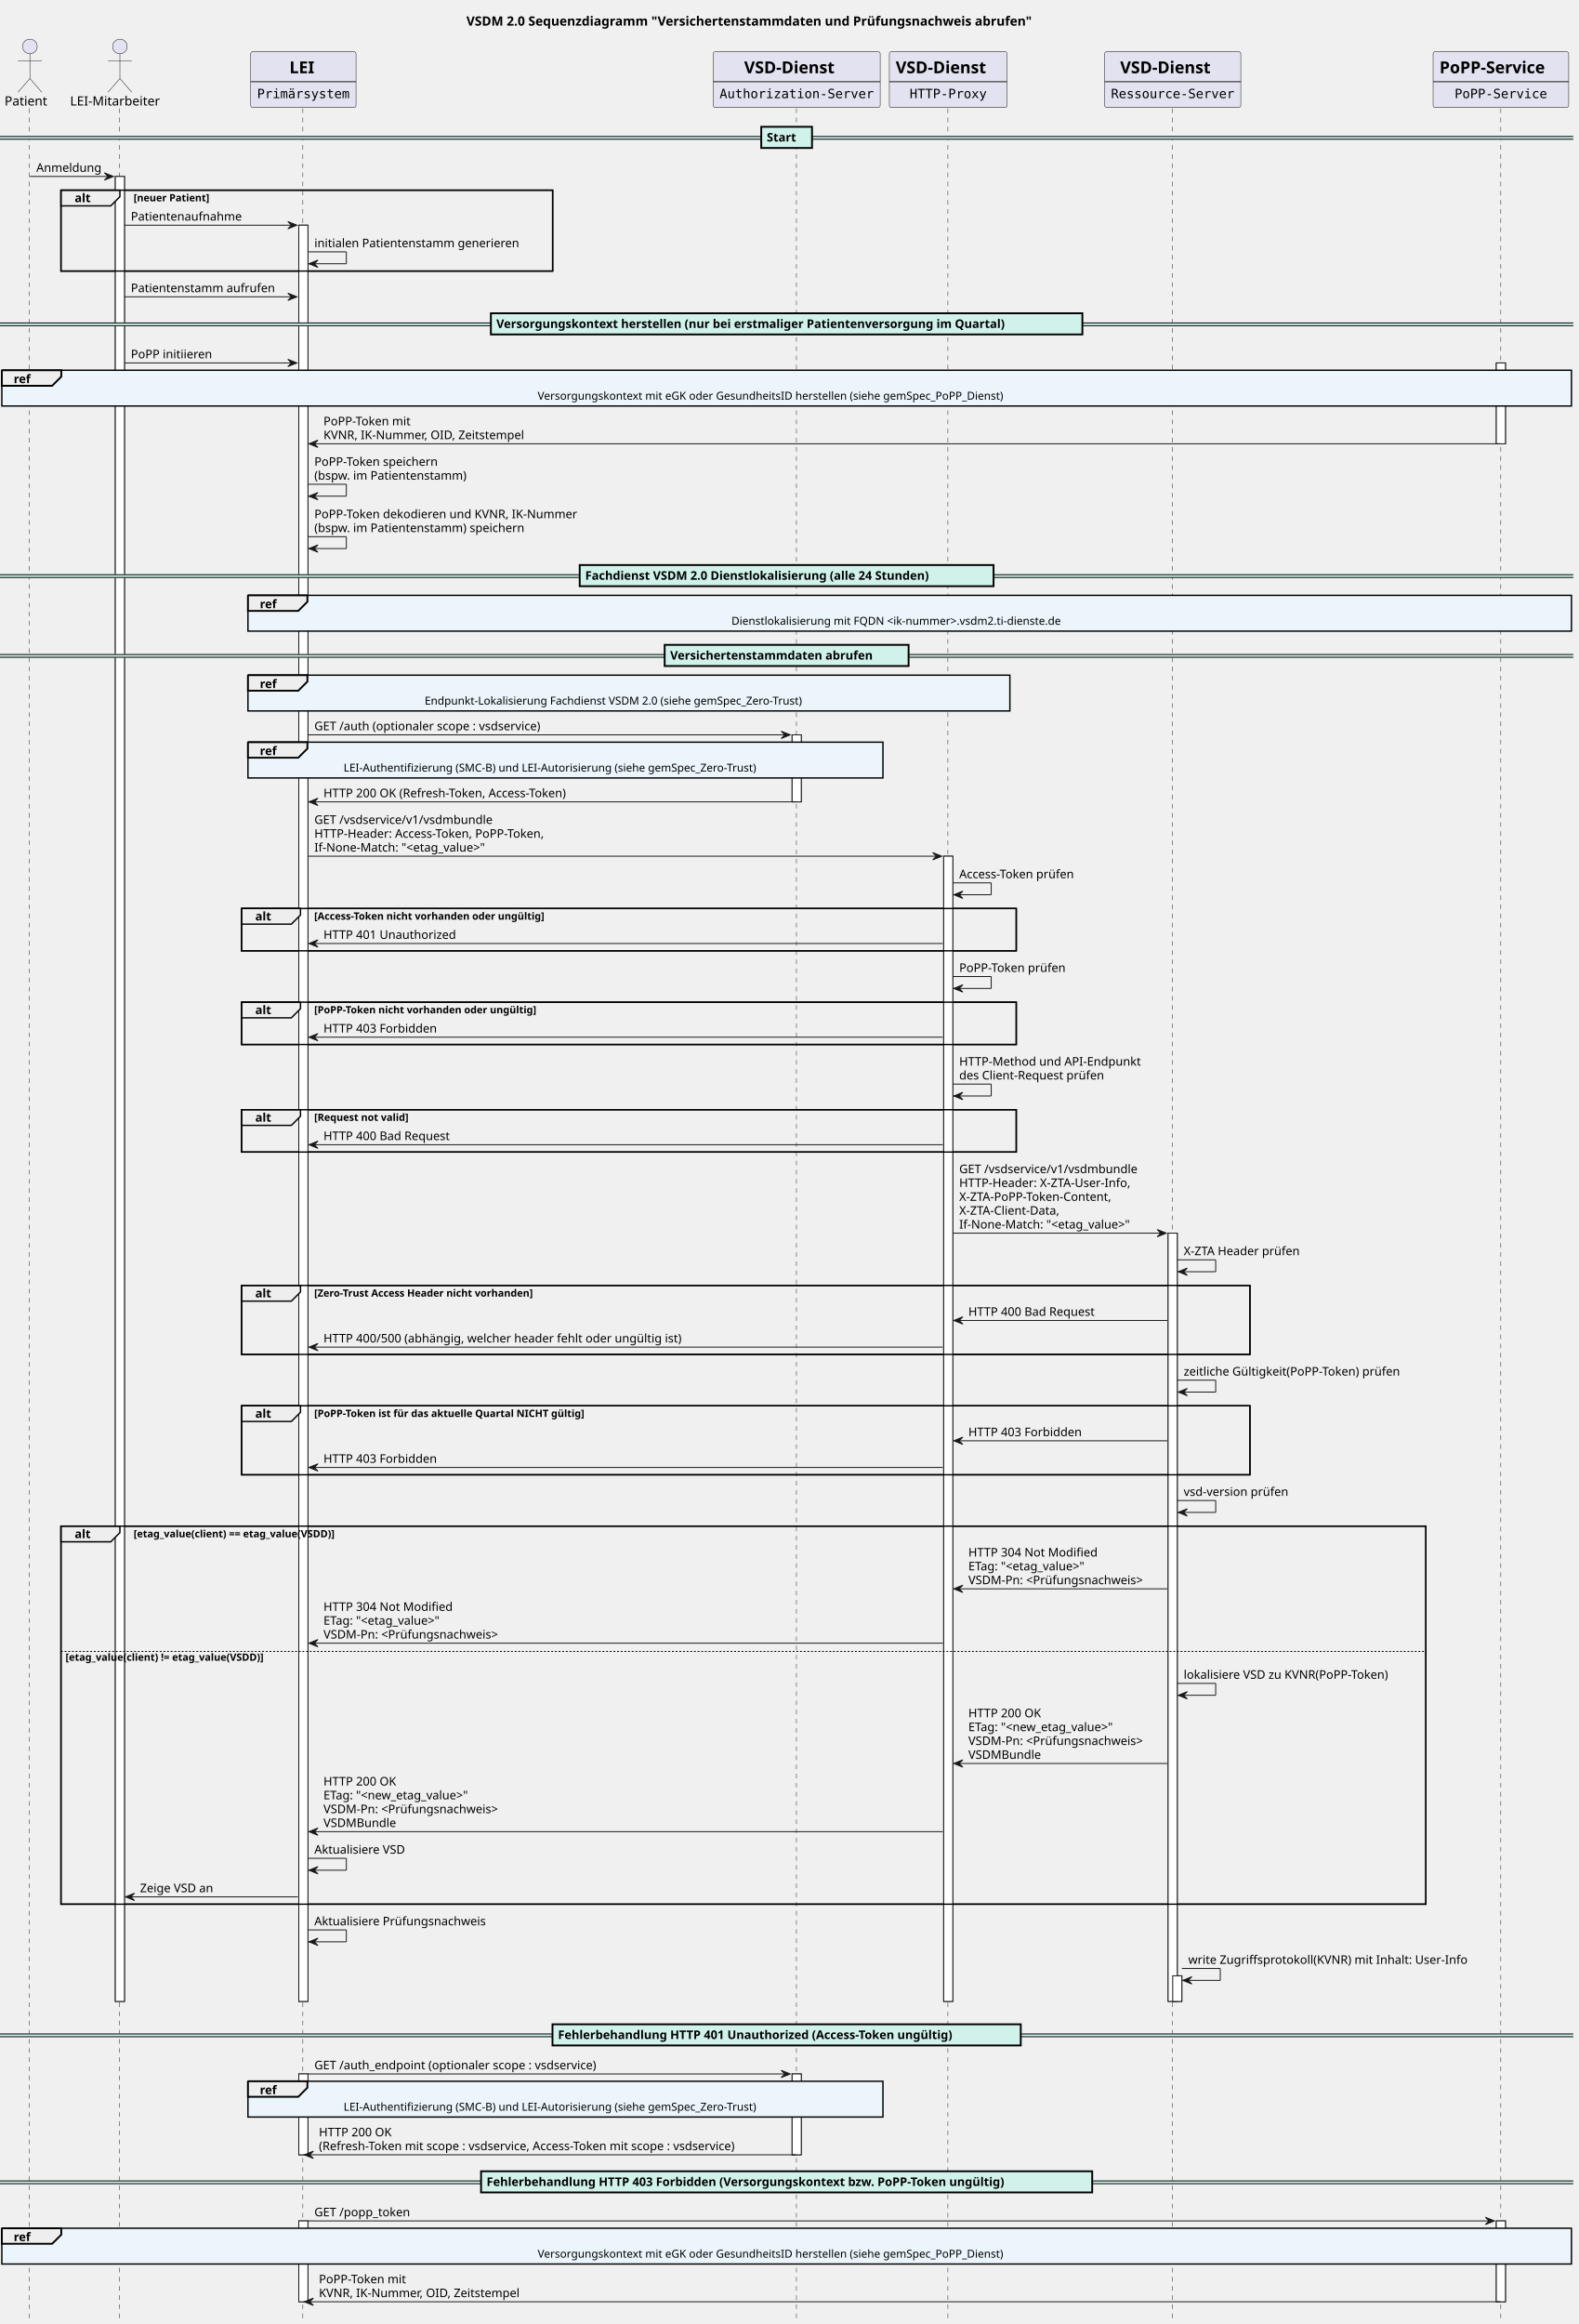
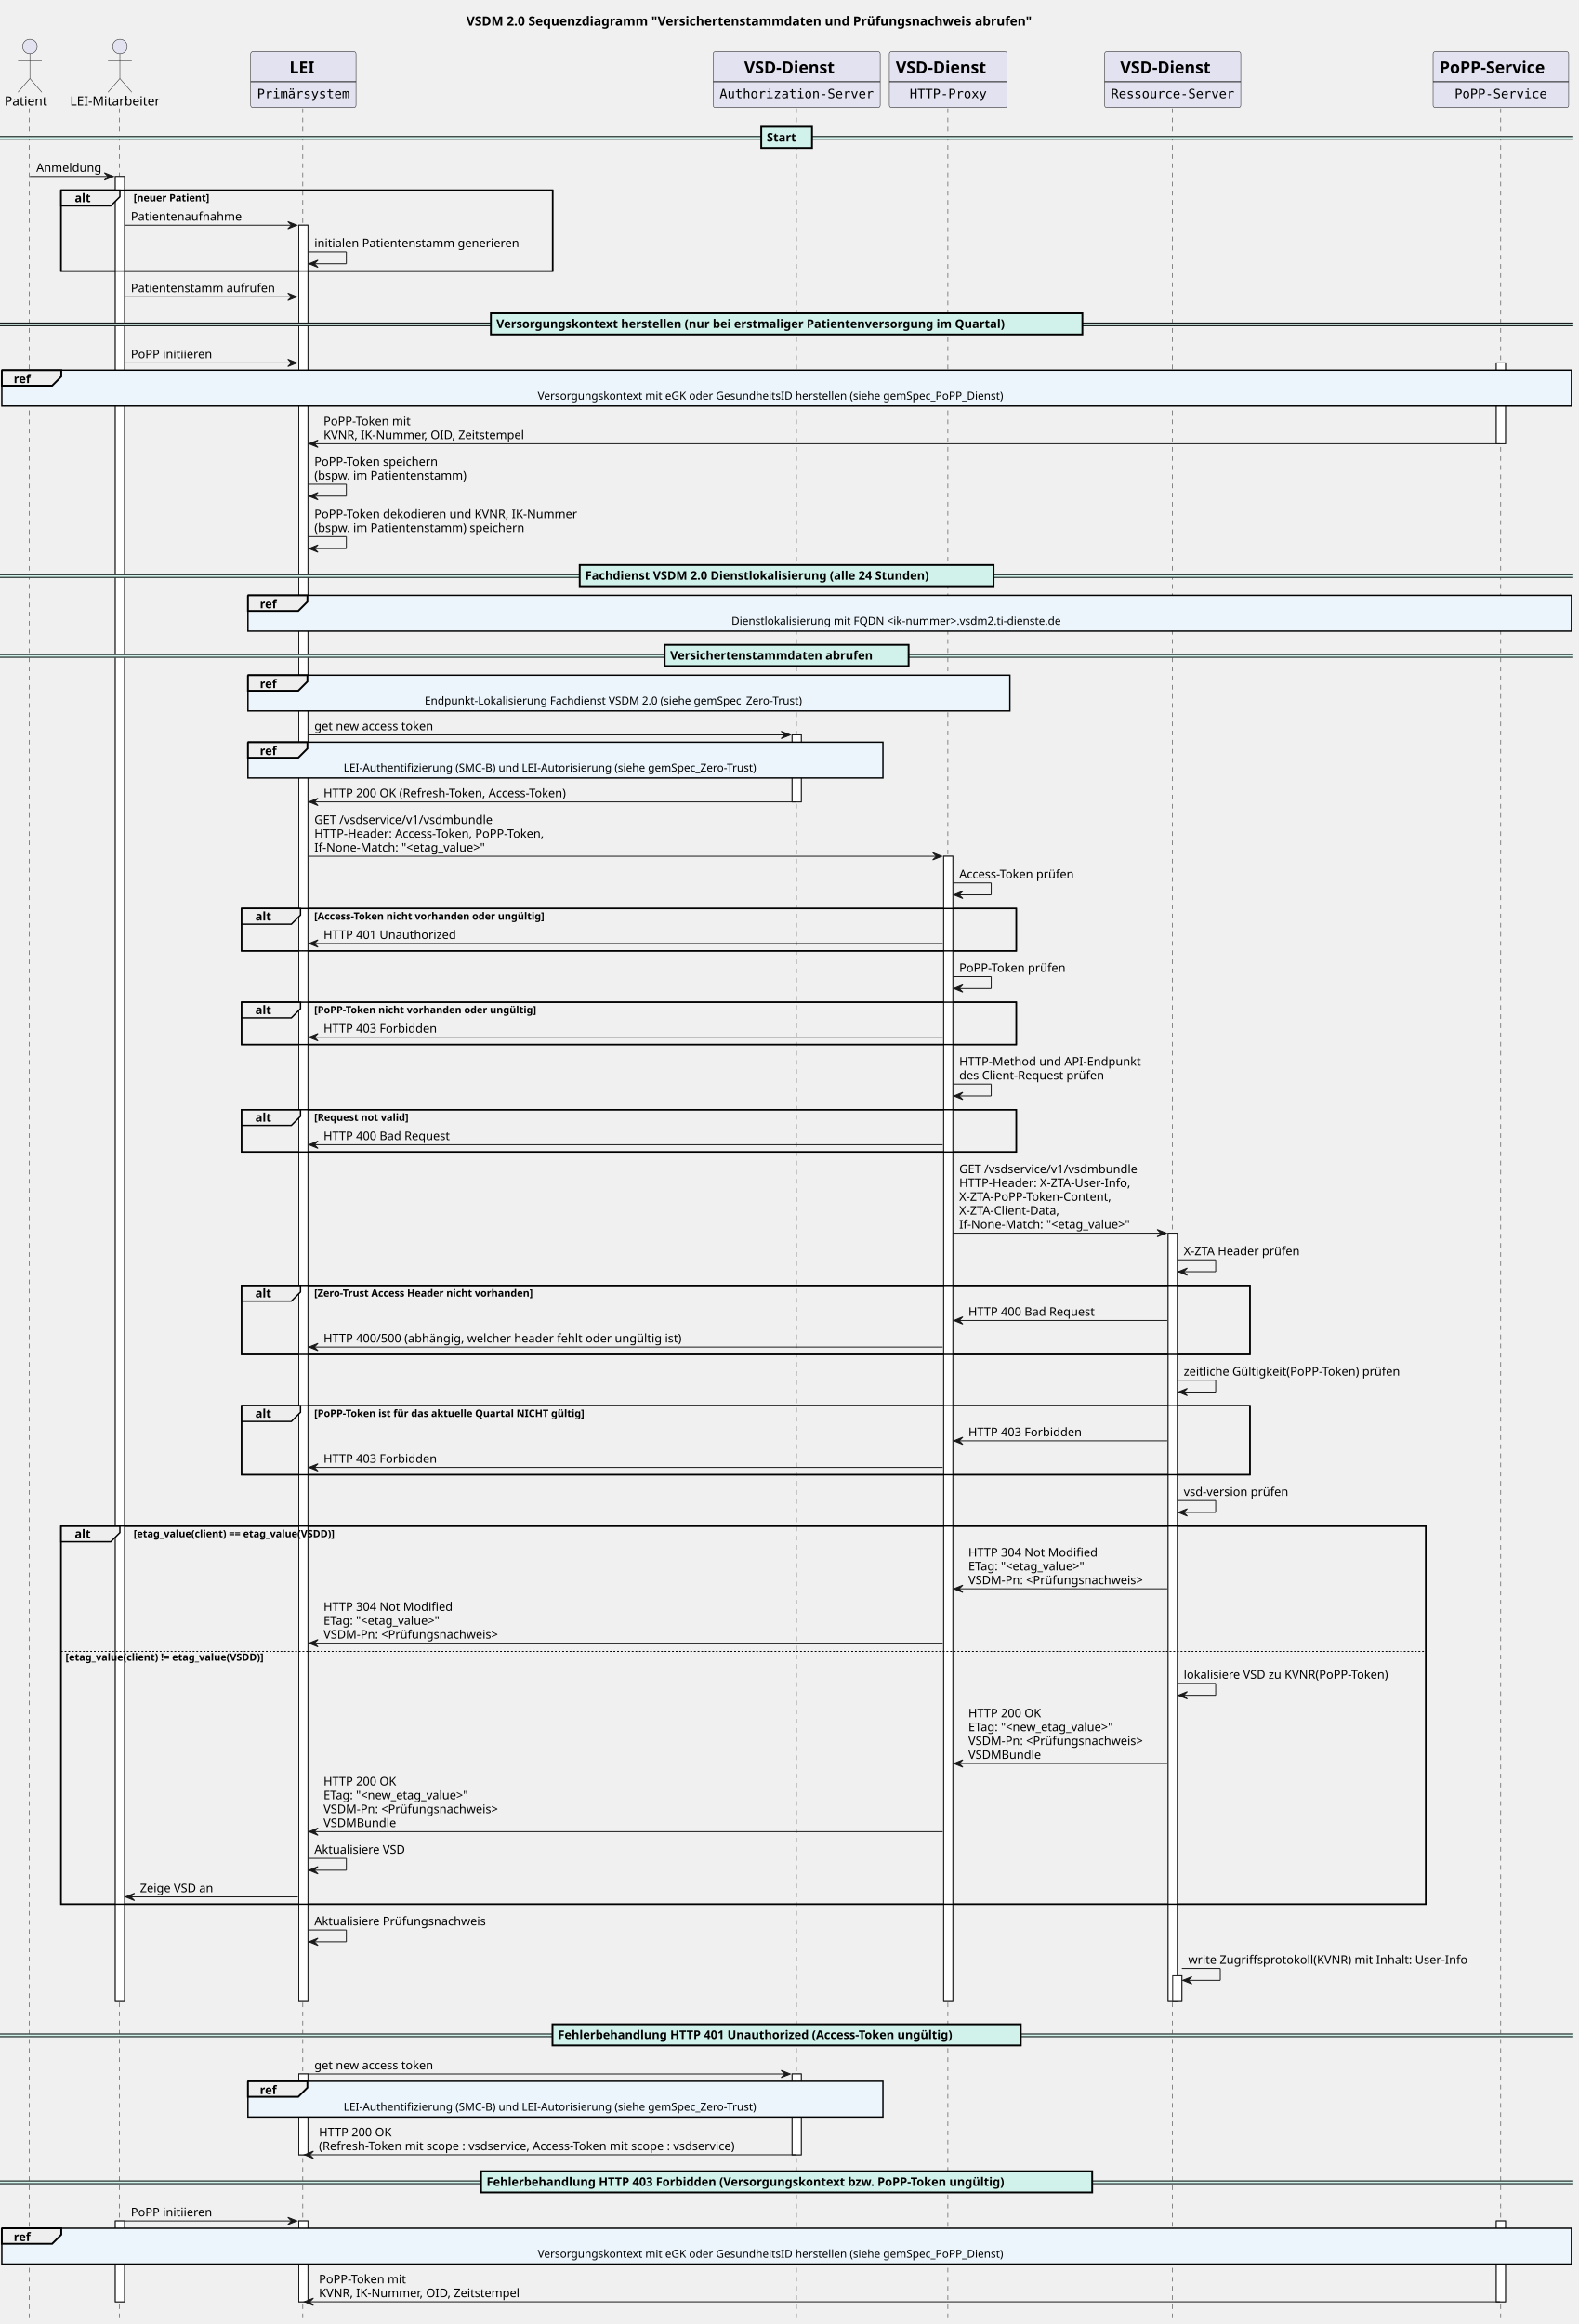
<svg xmlns="http://www.w3.org/2000/svg" contentStyleType="text/css" height="2540px" preserveAspectRatio="none" style="width:1726px;height:2540px;background:#FFFFFF;" version="1.1" viewBox="0 0 1726 2540" width="1726px" zoomAndPan="magnify">
  <defs />
  <g>
    <text fill="#000000" font-family="sans-serif" font-size="14" font-weight="bold" lengthAdjust="spacing" textLength="699.152" x="509.883" y="27.995">VSDM 2.0 Sequenzdiagramm "Versichertenstammdaten und Prüfungsnachweis abrufen"</text>
    <rect fill="#FFFFFF" height="1994.578" style="stroke:#181818;stroke-width:1.0;" width="10" x="126.076" y="192.859" />
+     <rect fill="#FFFFFF" height="88.367" style="stroke:#181818;stroke-width:1.0;" width="10" x="126.076" y="2427.336" />
    <rect fill="#FFFFFF" height="1941.312" style="stroke:#181818;stroke-width:1.0;" width="10" x="326.639" y="246.125" />
    <rect fill="#FFFFFF" height="88.367" style="stroke:#181818;stroke-width:1.0;" width="10" x="326.639" y="2266.703" />
    <rect fill="#FFFFFF" height="88.367" style="stroke:#181818;stroke-width:1.0;" width="10" x="326.639" y="2427.336" />
    <rect fill="#FFFFFF" height="73.234" style="stroke:#181818;stroke-width:1.0;" width="10" x="865.957" y="803.156" />
    <rect fill="#FFFFFF" height="88.367" style="stroke:#181818;stroke-width:1.0;" width="10" x="865.957" y="2266.703" />
    <rect fill="#FFFFFF" height="1251.648" style="stroke:#181818;stroke-width:1.0;" width="10" x="1031.623" y="935.789" />
    <rect fill="#FFFFFF" height="839.656" style="stroke:#181818;stroke-width:1.0;" width="10" x="1277.013" y="1347.781" />
    <rect fill="#FFFFFF" height="28" style="stroke:#181818;stroke-width:1.0;" width="10" x="1282.013" y="2159.438" />
    <rect fill="#FFFFFF" height="88.367" style="stroke:#181818;stroke-width:1.0;" width="10" x="1635.797" y="396.656" />
    <rect fill="#FFFFFF" height="88.367" style="stroke:#181818;stroke-width:1.0;" width="10" x="1635.797" y="2427.336" />
    <rect fill="none" height="88.398" style="stroke:#000000;stroke-width:1.5;" width="537.522" x="66.643" y="207.859" />
    <rect fill="none" height="46.266" style="stroke:#000000;stroke-width:1.5;" width="846.936" x="264.066" y="992.922" />
    <rect fill="none" height="46.266" style="stroke:#000000;stroke-width:1.5;" width="846.936" x="264.066" y="1095.32" />
    <rect fill="none" height="46.266" style="stroke:#000000;stroke-width:1.5;" width="846.936" x="264.066" y="1212.852" />
    <rect fill="none" height="75.398" style="stroke:#000000;stroke-width:1.5;" width="1102.376" x="264.066" y="1404.914" />
    <rect fill="none" height="75.398" style="stroke:#000000;stroke-width:1.5;" width="1102.376" x="264.066" y="1536.445" />
    <rect fill="none" height="413.195" style="stroke:#000000;stroke-width:1.5;" width="1492.136" x="66.643" y="1667.977" />
    <line style="stroke:#181818;stroke-width:0.5;stroke-dasharray:5.0,5.0;" x1="32" x2="32" y1="118.594" y2="2533.703" />
    <line style="stroke:#181818;stroke-width:0.5;stroke-dasharray:5.0,5.0;" x1="130.643" x2="130.643" y1="118.594" y2="2533.703" />
    <line style="stroke:#181818;stroke-width:0.5;stroke-dasharray:5.0,5.0;" x1="331.066" x2="331.066" y1="118.594" y2="2533.703" />
    <line style="stroke:#181818;stroke-width:0.5;stroke-dasharray:5.0,5.0;" x1="870.669" x2="870.669" y1="118.594" y2="2533.703" />
    <line style="stroke:#181818;stroke-width:0.5;stroke-dasharray:5.0,5.0;" x1="1036.244" x2="1036.244" y1="118.594" y2="2533.703" />
    <line style="stroke:#181818;stroke-width:0.5;stroke-dasharray:5.0,5.0;" x1="1281.583" x2="1281.583" y1="118.594" y2="2533.703" />
    <line style="stroke:#181818;stroke-width:0.5;stroke-dasharray:5.0,5.0;" x1="1640.675" x2="1640.675" y1="118.594" y2="2533.703" />
    <text fill="#000000" font-family="sans-serif" font-size="14" lengthAdjust="spacing" textLength="49.376" x="5" y="115.292">Patient</text>
    <ellipse cx="32.688" cy="50.797" fill="#E2E2F0" rx="8" ry="8" style="stroke:#181818;stroke-width:0.5;" />
    <path d="M32.688,58.797 L32.688,85.797 M19.688,66.797 L45.688,66.797 M32.688,85.797 L19.688,100.797 M32.688,85.797 L45.688,100.797 " fill="none" style="stroke:#181818;stroke-width:0.5;" />
    <text fill="#000000" font-family="sans-serif" font-size="14" lengthAdjust="spacing" textLength="102.867" x="76.643" y="115.292">LEI-Mitarbeiter</text>
    <ellipse cx="131.076" cy="50.797" fill="#E2E2F0" rx="8" ry="8" style="stroke:#181818;stroke-width:0.5;" />
    <path d="M131.076,58.797 L131.076,85.797 M118.076,66.797 L144.076,66.797 M131.076,85.797 L118.076,100.797 M131.076,85.797 L144.076,100.797 " fill="none" style="stroke:#181818;stroke-width:0.5;" />
    <rect fill="#E2E2F0" height="61.25" rx="2.5" ry="2.5" style="stroke:#181818;stroke-width:0.5;" width="115.144" x="274.066" y="56.344" />
    <text fill="#000000" font-family="sans-serif" font-size="18" font-weight="bold" lengthAdjust="spacing" textLength="30.463" x="316.407" y="80.052">LEI</text>
    <line style="stroke:#181818;stroke-width:1.0;" x1="274.066" x2="389.211" y1="89.297" y2="89.297" />
    <text fill="#000000" font-family="monospace" font-size="14" lengthAdjust="spacing" textLength="101.144" x="281.066" y="107.292">Primärsystem</text>
    <rect fill="#E2E2F0" height="61.25" rx="2.5" ry="2.5" style="stroke:#181818;stroke-width:0.5;" width="182.574" x="779.669" y="56.344" />
    <text fill="#000000" font-family="sans-serif" font-size="18" font-weight="bold" lengthAdjust="spacing" textLength="114.759" x="813.577" y="80.052">VSD-Dienst</text>
    <line style="stroke:#181818;stroke-width:1.0;" x1="779.669" x2="962.244" y1="89.297" y2="89.297" />
    <text fill="#000000" font-family="monospace" font-size="14" lengthAdjust="spacing" textLength="168.574" x="786.669" y="107.292">Authorization-Server</text>
    <rect fill="#E2E2F0" height="61.25" rx="2.5" ry="2.5" style="stroke:#181818;stroke-width:0.5;" width="128.759" x="972.244" y="56.344" />
    <text fill="#000000" font-family="sans-serif" font-size="18" font-weight="bold" lengthAdjust="spacing" textLength="114.759" x="979.244" y="80.052">VSD-Dienst</text>
    <line style="stroke:#181818;stroke-width:1.0;" x1="972.244" x2="1101.002" y1="89.297" y2="89.297" />
    <text fill="#000000" font-family="monospace" font-size="14" lengthAdjust="spacing" textLength="84.287" x="994.48" y="107.292">HTTP-Proxy</text>
    <rect fill="#E2E2F0" height="61.25" rx="2.5" ry="2.5" style="stroke:#181818;stroke-width:0.5;" width="148.859" x="1207.583" y="56.344" />
    <text fill="#000000" font-family="sans-serif" font-size="18" font-weight="bold" lengthAdjust="spacing" textLength="114.759" x="1224.633" y="80.052">VSD-Dienst</text>
    <line style="stroke:#181818;stroke-width:1.0;" x1="1207.583" x2="1356.442" y1="89.297" y2="89.297" />
    <text fill="#000000" font-family="monospace" font-size="14" lengthAdjust="spacing" textLength="134.859" x="1214.583" y="107.292">Ressource-Server</text>
    <rect fill="#E2E2F0" height="61.25" rx="2.5" ry="2.5" style="stroke:#181818;stroke-width:0.5;" width="148.244" x="1566.675" y="56.344" />
    <text fill="#000000" font-family="sans-serif" font-size="18" font-weight="bold" lengthAdjust="spacing" textLength="134.244" x="1573.675" y="80.052">PoPP-Service</text>
    <line style="stroke:#181818;stroke-width:1.0;" x1="1566.675" x2="1714.919" y1="89.297" y2="89.297" />
    <text fill="#000000" font-family="monospace" font-size="14" lengthAdjust="spacing" textLength="101.144" x="1590.225" y="107.292">PoPP-Service</text>
    <rect fill="#FFFFFF" height="1994.578" style="stroke:#181818;stroke-width:1.0;" width="10" x="126.076" y="192.859" />
+     <rect fill="#FFFFFF" height="88.367" style="stroke:#181818;stroke-width:1.0;" width="10" x="126.076" y="2427.336" />
    <rect fill="#FFFFFF" height="1941.312" style="stroke:#181818;stroke-width:1.0;" width="10" x="326.639" y="246.125" />
    <rect fill="#FFFFFF" height="88.367" style="stroke:#181818;stroke-width:1.0;" width="10" x="326.639" y="2266.703" />
    <rect fill="#FFFFFF" height="88.367" style="stroke:#181818;stroke-width:1.0;" width="10" x="326.639" y="2427.336" />
    <rect fill="#FFFFFF" height="73.234" style="stroke:#181818;stroke-width:1.0;" width="10" x="865.957" y="803.156" />
    <rect fill="#FFFFFF" height="88.367" style="stroke:#181818;stroke-width:1.0;" width="10" x="865.957" y="2266.703" />
    <rect fill="#FFFFFF" height="1251.648" style="stroke:#181818;stroke-width:1.0;" width="10" x="1031.623" y="935.789" />
    <rect fill="#FFFFFF" height="839.656" style="stroke:#181818;stroke-width:1.0;" width="10" x="1277.013" y="1347.781" />
    <rect fill="#FFFFFF" height="28" style="stroke:#181818;stroke-width:1.0;" width="10" x="1282.013" y="2159.438" />
    <rect fill="#FFFFFF" height="88.367" style="stroke:#181818;stroke-width:1.0;" width="10" x="1635.797" y="396.656" />
    <rect fill="#FFFFFF" height="88.367" style="stroke:#181818;stroke-width:1.0;" width="10" x="1635.797" y="2427.336" />
    <rect fill="#D1F2EB" height="3" style="stroke:#D1F2EB;stroke-width:1.0;" width="1719.919" x="0" y="149.16" />
    <line style="stroke:#000000;stroke-width:1.0;" x1="0" x2="1719.919" y1="149.16" y2="149.16" />
    <line style="stroke:#000000;stroke-width:1.0;" x1="0" x2="1719.919" y1="152.16" y2="152.16" />
    <rect fill="#D1F2EB" height="23.133" style="stroke:#000000;stroke-width:2.0;" width="55.501" x="832.209" y="138.594" />
    <text fill="#000000" font-family="sans-serif" font-size="13" font-weight="bold" lengthAdjust="spacing" textLength="36.975" x="838.209" y="154.661">Start</text>
    <polygon fill="#181818" points="114.076,188.859,124.076,192.859,114.076,196.859,118.076,192.859" style="stroke:#181818;stroke-width:1.0;" />
    <line style="stroke:#181818;stroke-width:1.0;" x1="32.688" x2="120.076" y1="192.859" y2="192.859" />
    <text fill="#000000" font-family="sans-serif" font-size="13" lengthAdjust="spacing" textLength="74.388" x="39.688" y="187.793">Anmeldung</text>
    <path d="M66.643,207.859 L131.085,207.859 L131.085,214.992 L121.085,224.992 L66.643,224.992 L66.643,207.859 " fill="#EEEEEE" style="stroke:#000000;stroke-width:1.5;" />
    <rect fill="none" height="88.398" style="stroke:#000000;stroke-width:1.5;" width="537.522" x="66.643" y="207.859" />
    <text fill="#000000" font-family="sans-serif" font-size="13" font-weight="bold" lengthAdjust="spacing" textLength="19.443" x="81.643" y="220.926">alt</text>
    <text fill="#000000" font-family="sans-serif" font-size="11" font-weight="bold" lengthAdjust="spacing" textLength="94.956" x="146.085" y="220.07">[neuer Patient]</text>
    <polygon fill="#181818" points="314.639,242.125,324.639,246.125,314.639,250.125,318.639,246.125" style="stroke:#181818;stroke-width:1.0;" />
    <line style="stroke:#181818;stroke-width:1.0;" x1="136.076" x2="320.639" y1="246.125" y2="246.125" />
    <text fill="#000000" font-family="sans-serif" font-size="13" lengthAdjust="spacing" textLength="127.975" x="143.076" y="241.059">Patientenaufnahme</text>
    <line style="stroke:#181818;stroke-width:1.0;" x1="336.639" x2="378.639" y1="275.258" y2="275.258" />
    <line style="stroke:#181818;stroke-width:1.0;" x1="378.639" x2="378.639" y1="275.258" y2="288.258" />
    <line style="stroke:#181818;stroke-width:1.0;" x1="337.639" x2="378.639" y1="288.258" y2="288.258" />
    <polygon fill="#181818" points="347.639,284.258,337.639,288.258,347.639,292.258,343.639,288.258" style="stroke:#181818;stroke-width:1.0;" />
    <text fill="#000000" font-family="sans-serif" font-size="13" lengthAdjust="spacing" textLength="238.526" x="343.639" y="270.192">initialen Patientenstamm generieren</text>
    <polygon fill="#181818" points="314.639,320.391,324.639,324.391,314.639,328.391,318.639,324.391" style="stroke:#181818;stroke-width:1.0;" />
    <line style="stroke:#181818;stroke-width:1.0;" x1="136.076" x2="320.639" y1="324.391" y2="324.391" />
    <text fill="#000000" font-family="sans-serif" font-size="13" lengthAdjust="spacing" textLength="166.562" x="143.076" y="319.325">Patientenstamm aufrufen</text>
    <rect fill="#D1F2EB" height="3" style="stroke:#D1F2EB;stroke-width:1.0;" width="1719.919" x="0" y="352.957" />
    <line style="stroke:#000000;stroke-width:1.0;" x1="0" x2="1719.919" y1="352.957" y2="352.957" />
    <line style="stroke:#000000;stroke-width:1.0;" x1="0" x2="1719.919" y1="355.957" y2="355.957" />
    <rect fill="#D1F2EB" height="23.133" style="stroke:#000000;stroke-width:2.0;" width="646.626" x="536.646" y="342.391" />
    <text fill="#000000" font-family="sans-serif" font-size="13" font-weight="bold" lengthAdjust="spacing" textLength="628.101" x="542.646" y="358.457">Versorgungskontext herstellen (nur bei erstmaliger Patientenversorgung im Quartal)</text>
    <polygon fill="#181818" points="314.639,392.656,324.639,396.656,314.639,400.656,318.639,396.656" style="stroke:#181818;stroke-width:1.0;" />
    <line style="stroke:#181818;stroke-width:1.0;" x1="136.076" x2="320.639" y1="396.656" y2="396.656" />
    <text fill="#000000" font-family="sans-serif" font-size="13" lengthAdjust="spacing" textLength="92.968" x="143.076" y="391.59">PoPP initiieren</text>
    <rect fill="#EBF5FB" height="39.102" style="stroke:#000000;stroke-width:1.5;" width="1715.919" x="2" y="404.656" />
    <path d="M2,404.656 L67,404.656 L67,411.656 L57,421.656 L2,421.656 L2,404.656 " fill="#EEEEEE" style="stroke:#000000;stroke-width:2.0;" />
    <text fill="#000000" font-family="sans-serif" font-size="13" font-weight="bold" lengthAdjust="spacing" textLength="20.884" x="15" y="418.723">ref</text>
    <text fill="#000000" font-family="sans-serif" font-size="12" lengthAdjust="spacing" textLength="544.33" x="587.794" y="436.795">Versorgungskontext mit eGK oder GesundheitsID herstellen (siehe gemSpec_PoPP_Dienst)</text>
    <polygon fill="#181818" points="347.639,481.023,337.639,485.023,347.639,489.023,343.639,485.023" style="stroke:#181818;stroke-width:1.0;" />
    <line style="stroke:#181818;stroke-width:1.0;" x1="341.639" x2="1639.797" y1="485.023" y2="485.023" />
    <text fill="#000000" font-family="sans-serif" font-size="13" lengthAdjust="spacing" textLength="101.328" x="353.639" y="464.825">PoPP-Token mit</text>
    <text fill="#000000" font-family="sans-serif" font-size="13" lengthAdjust="spacing" textLength="236.736" x="353.639" y="479.957">KVNR, IK-Nummer, OID, Zeitstempel</text>
    <line style="stroke:#181818;stroke-width:1.0;" x1="336.639" x2="378.639" y1="529.289" y2="529.289" />
    <line style="stroke:#181818;stroke-width:1.0;" x1="378.639" x2="378.639" y1="529.289" y2="542.289" />
    <line style="stroke:#181818;stroke-width:1.0;" x1="337.639" x2="378.639" y1="542.289" y2="542.289" />
    <polygon fill="#181818" points="347.639,538.289,337.639,542.289,347.639,546.289,343.639,542.289" style="stroke:#181818;stroke-width:1.0;" />
    <text fill="#000000" font-family="sans-serif" font-size="13" lengthAdjust="spacing" textLength="143.559" x="343.639" y="509.09">PoPP-Token speichern</text>
    <text fill="#000000" font-family="sans-serif" font-size="13" lengthAdjust="spacing" textLength="179.975" x="343.639" y="524.223">(bspw. im Patientenstamm)</text>
    <line style="stroke:#181818;stroke-width:1.0;" x1="336.639" x2="378.639" y1="586.555" y2="586.555" />
    <line style="stroke:#181818;stroke-width:1.0;" x1="378.639" x2="378.639" y1="586.555" y2="599.555" />
    <line style="stroke:#181818;stroke-width:1.0;" x1="337.639" x2="378.639" y1="599.555" y2="599.555" />
    <polygon fill="#181818" points="347.639,595.555,337.639,599.555,347.639,603.555,343.639,599.555" style="stroke:#181818;stroke-width:1.0;" />
    <text fill="#000000" font-family="sans-serif" font-size="13" lengthAdjust="spacing" textLength="304.25" x="343.639" y="566.356">PoPP-Token dekodieren und KVNR, IK-Nummer</text>
    <text fill="#000000" font-family="sans-serif" font-size="13" lengthAdjust="spacing" textLength="247.711" x="343.639" y="581.489">(bspw. im Patientenstamm) speichern</text>
    <rect fill="#D1F2EB" height="3" style="stroke:#D1F2EB;stroke-width:1.0;" width="1719.919" x="0" y="628.121" />
    <line style="stroke:#000000;stroke-width:1.0;" x1="0" x2="1719.919" y1="628.121" y2="628.121" />
    <line style="stroke:#000000;stroke-width:1.0;" x1="0" x2="1719.919" y1="631.121" y2="631.121" />
    <rect fill="#D1F2EB" height="23.133" style="stroke:#000000;stroke-width:2.0;" width="452.426" x="633.746" y="617.555" />
    <text fill="#000000" font-family="sans-serif" font-size="13" font-weight="bold" lengthAdjust="spacing" textLength="433.9" x="639.746" y="633.622">Fachdienst VSDM 2.0 Dienstlokalisierung (alle 24 Stunden)</text>
    <rect fill="#EBF5FB" height="39.102" style="stroke:#000000;stroke-width:1.5;" width="1446.852" x="271.066" y="650.688" />
    <path d="M271.066,650.688 L336.066,650.688 L336.066,657.688 L326.066,667.688 L271.066,667.688 L271.066,650.688 " fill="#EEEEEE" style="stroke:#000000;stroke-width:2.0;" />
    <text fill="#000000" font-family="sans-serif" font-size="13" font-weight="bold" lengthAdjust="spacing" textLength="20.884" x="284.066" y="664.754">ref</text>
    <text fill="#000000" font-family="sans-serif" font-size="12" lengthAdjust="spacing" textLength="389.648" x="799.668" y="682.826">Dienstlokalisierung mit FQDN &lt;ik-nummer&gt;.vsdm2.ti-dienste.de</text>
    <rect fill="#D1F2EB" height="3" style="stroke:#D1F2EB;stroke-width:1.0;" width="1719.919" x="0" y="715.356" />
    <line style="stroke:#000000;stroke-width:1.0;" x1="0" x2="1719.919" y1="715.356" y2="715.356" />
    <line style="stroke:#000000;stroke-width:1.0;" x1="0" x2="1719.919" y1="718.356" y2="718.356" />
    <rect fill="#D1F2EB" height="23.133" style="stroke:#000000;stroke-width:2.0;" width="266.662" x="726.628" y="704.789" />
    <text fill="#000000" font-family="sans-serif" font-size="13" font-weight="bold" lengthAdjust="spacing" textLength="248.136" x="732.628" y="720.856">Versichertenstammdaten abrufen</text>
    <rect fill="#EBF5FB" height="39.102" style="stroke:#000000;stroke-width:1.5;" width="832.936" x="271.066" y="737.922" />
    <path d="M271.066,737.922 L336.066,737.922 L336.066,744.922 L326.066,754.922 L271.066,754.922 L271.066,737.922 " fill="#EEEEEE" style="stroke:#000000;stroke-width:2.0;" />
    <text fill="#000000" font-family="sans-serif" font-size="13" font-weight="bold" lengthAdjust="spacing" textLength="20.884" x="284.066" y="751.989">ref</text>
    <text fill="#000000" font-family="sans-serif" font-size="12" lengthAdjust="spacing" textLength="446.537" x="464.266" y="770.061">Endpunkt-Lokalisierung Fachdienst VSDM 2.0 (siehe gemSpec_Zero-Trust)</text>
    <polygon fill="#181818" points="853.957,799.156,863.957,803.156,853.957,807.156,857.957,803.156" style="stroke:#181818;stroke-width:1.0;" />
    <line style="stroke:#181818;stroke-width:1.0;" x1="336.639" x2="859.957" y1="803.156" y2="803.156" />
-     <text fill="#000000" font-family="sans-serif" font-size="13" lengthAdjust="spacing" textLength="268.772" x="343.639" y="798.09">GET /auth (optionaler scope : vsdservice)</text>
+     <text fill="#000000" font-family="sans-serif" font-size="13" lengthAdjust="spacing" textLength="141.235" x="343.639" y="798.09">get new access token</text>
    <rect fill="#EBF5FB" height="39.102" style="stroke:#000000;stroke-width:1.5;" width="694.177" x="271.066" y="811.156" />
    <path d="M271.066,811.156 L336.066,811.156 L336.066,818.156 L326.066,828.156 L271.066,828.156 L271.066,811.156 " fill="#EEEEEE" style="stroke:#000000;stroke-width:2.0;" />
    <text fill="#000000" font-family="sans-serif" font-size="13" font-weight="bold" lengthAdjust="spacing" textLength="20.884" x="284.066" y="825.223">ref</text>
    <text fill="#000000" font-family="sans-serif" font-size="12" lengthAdjust="spacing" textLength="485.057" x="375.627" y="843.295">LEI-Authentifizierung (SMC-B) und LEI-Autorisierung (siehe gemSpec_Zero-Trust)</text>
    <polygon fill="#181818" points="347.639,872.391,337.639,876.391,347.639,880.391,343.639,876.391" style="stroke:#181818;stroke-width:1.0;" />
    <line style="stroke:#181818;stroke-width:1.0;" x1="341.639" x2="869.957" y1="876.391" y2="876.391" />
    <text fill="#000000" font-family="sans-serif" font-size="13" lengthAdjust="spacing" textLength="291.269" x="353.639" y="871.325">HTTP 200 OK (Refresh-Token, Access-Token)</text>
    <polygon fill="#181818" points="1019.623,931.789,1029.623,935.789,1019.623,939.789,1023.623,935.789" style="stroke:#181818;stroke-width:1.0;" />
    <line style="stroke:#181818;stroke-width:1.0;" x1="336.639" x2="1025.623" y1="935.789" y2="935.789" />
    <text fill="#000000" font-family="sans-serif" font-size="13" lengthAdjust="spacing" textLength="208.724" x="343.639" y="900.457">GET /vsdservice/v1/vsdmbundle</text>
    <text fill="#000000" font-family="sans-serif" font-size="13" lengthAdjust="spacing" textLength="271.337" x="343.639" y="915.59">HTTP-Header: Access-Token, PoPP-Token,</text>
    <text fill="#000000" font-family="sans-serif" font-size="13" lengthAdjust="spacing" textLength="204.953" x="343.639" y="930.723">If-None-Match: "&lt;etag_value&gt;"</text>
    <line style="stroke:#181818;stroke-width:1.0;" x1="1041.623" x2="1083.623" y1="964.922" y2="964.922" />
    <line style="stroke:#181818;stroke-width:1.0;" x1="1083.623" x2="1083.623" y1="964.922" y2="977.922" />
    <line style="stroke:#181818;stroke-width:1.0;" x1="1042.623" x2="1083.623" y1="977.922" y2="977.922" />
    <polygon fill="#181818" points="1052.623,973.922,1042.623,977.922,1052.623,981.922,1048.623,977.922" style="stroke:#181818;stroke-width:1.0;" />
    <text fill="#000000" font-family="sans-serif" font-size="13" lengthAdjust="spacing" textLength="135.865" x="1048.623" y="959.856">Access-Token prüfen</text>
    <path d="M264.066,992.922 L328.509,992.922 L328.509,1000.055 L318.509,1010.055 L264.066,1010.055 L264.066,992.922 " fill="#EEEEEE" style="stroke:#000000;stroke-width:1.5;" />
    <rect fill="none" height="46.266" style="stroke:#000000;stroke-width:1.5;" width="846.936" x="264.066" y="992.922" />
    <text fill="#000000" font-family="sans-serif" font-size="13" font-weight="bold" lengthAdjust="spacing" textLength="19.443" x="279.066" y="1005.989">alt</text>
    <text fill="#000000" font-family="sans-serif" font-size="11" font-weight="bold" lengthAdjust="spacing" textLength="287.687" x="343.509" y="1005.132">[Access-Token nicht vorhanden oder ungültig]</text>
    <polygon fill="#181818" points="347.639,1027.188,337.639,1031.188,347.639,1035.188,343.639,1031.188" style="stroke:#181818;stroke-width:1.0;" />
    <line style="stroke:#181818;stroke-width:1.0;" x1="341.639" x2="1030.623" y1="1031.188" y2="1031.188" />
    <text fill="#000000" font-family="sans-serif" font-size="13" lengthAdjust="spacing" textLength="153.855" x="353.639" y="1026.122">HTTP 401 Unauthorized</text>
    <line style="stroke:#181818;stroke-width:1.0;" x1="1041.623" x2="1083.623" y1="1067.32" y2="1067.32" />
    <line style="stroke:#181818;stroke-width:1.0;" x1="1083.623" x2="1083.623" y1="1067.32" y2="1080.32" />
    <line style="stroke:#181818;stroke-width:1.0;" x1="1042.623" x2="1083.623" y1="1080.32" y2="1080.32" />
    <polygon fill="#181818" points="1052.623,1076.32,1042.623,1080.32,1052.623,1084.32,1048.623,1080.32" style="stroke:#181818;stroke-width:1.0;" />
    <text fill="#000000" font-family="sans-serif" font-size="13" lengthAdjust="spacing" textLength="122.605" x="1048.623" y="1062.254">PoPP-Token prüfen</text>
    <path d="M264.066,1095.32 L328.509,1095.32 L328.509,1102.453 L318.509,1112.453 L264.066,1112.453 L264.066,1095.32 " fill="#EEEEEE" style="stroke:#000000;stroke-width:1.5;" />
    <rect fill="none" height="46.266" style="stroke:#000000;stroke-width:1.5;" width="846.936" x="264.066" y="1095.32" />
    <text fill="#000000" font-family="sans-serif" font-size="13" font-weight="bold" lengthAdjust="spacing" textLength="19.443" x="279.066" y="1108.387">alt</text>
    <text fill="#000000" font-family="sans-serif" font-size="11" font-weight="bold" lengthAdjust="spacing" textLength="277.32" x="343.509" y="1107.531">[PoPP-Token nicht vorhanden oder ungültig]</text>
    <polygon fill="#181818" points="347.639,1129.586,337.639,1133.586,347.639,1137.586,343.639,1133.586" style="stroke:#181818;stroke-width:1.0;" />
    <line style="stroke:#181818;stroke-width:1.0;" x1="341.639" x2="1030.623" y1="1133.586" y2="1133.586" />
    <text fill="#000000" font-family="sans-serif" font-size="13" lengthAdjust="spacing" textLength="131.955" x="353.639" y="1128.52">HTTP 403 Forbidden</text>
    <line style="stroke:#181818;stroke-width:1.0;" x1="1041.623" x2="1083.623" y1="1184.852" y2="1184.852" />
    <line style="stroke:#181818;stroke-width:1.0;" x1="1083.623" x2="1083.623" y1="1184.852" y2="1197.852" />
    <line style="stroke:#181818;stroke-width:1.0;" x1="1042.623" x2="1083.623" y1="1197.852" y2="1197.852" />
    <polygon fill="#181818" points="1052.623,1193.852,1042.623,1197.852,1052.623,1201.852,1048.623,1197.852" style="stroke:#181818;stroke-width:1.0;" />
    <text fill="#000000" font-family="sans-serif" font-size="13" lengthAdjust="spacing" textLength="207.257" x="1048.623" y="1164.653">HTTP-Method und API-Endpunkt</text>
    <text fill="#000000" font-family="sans-serif" font-size="13" lengthAdjust="spacing" textLength="169.654" x="1048.623" y="1179.786">des Client-Request prüfen</text>
    <path d="M264.066,1212.852 L328.509,1212.852 L328.509,1219.984 L318.509,1229.984 L264.066,1229.984 L264.066,1212.852 " fill="#EEEEEE" style="stroke:#000000;stroke-width:1.5;" />
    <rect fill="none" height="46.266" style="stroke:#000000;stroke-width:1.5;" width="846.936" x="264.066" y="1212.852" />
    <text fill="#000000" font-family="sans-serif" font-size="13" font-weight="bold" lengthAdjust="spacing" textLength="19.443" x="279.066" y="1225.918">alt</text>
    <text fill="#000000" font-family="sans-serif" font-size="11" font-weight="bold" lengthAdjust="spacing" textLength="119.27" x="343.509" y="1225.062">[Request not valid]</text>
    <polygon fill="#181818" points="347.639,1247.117,337.639,1251.117,347.639,1255.117,343.639,1251.117" style="stroke:#181818;stroke-width:1.0;" />
    <line style="stroke:#181818;stroke-width:1.0;" x1="341.639" x2="1030.623" y1="1251.117" y2="1251.117" />
    <text fill="#000000" font-family="sans-serif" font-size="13" lengthAdjust="spacing" textLength="149.233" x="353.639" y="1246.051">HTTP 400 Bad Request</text>
    <polygon fill="#181818" points="1265.013,1343.781,1275.013,1347.781,1265.013,1351.781,1269.013,1347.781" style="stroke:#181818;stroke-width:1.0;" />
    <line style="stroke:#181818;stroke-width:1.0;" x1="1041.623" x2="1271.013" y1="1347.781" y2="1347.781" />
    <text fill="#000000" font-family="sans-serif" font-size="13" lengthAdjust="spacing" textLength="208.724" x="1048.623" y="1282.184">GET /vsdservice/v1/vsdmbundle</text>
    <text fill="#000000" font-family="sans-serif" font-size="13" lengthAdjust="spacing" textLength="201.119" x="1048.623" y="1297.317">HTTP-Header: X-ZTA-User-Info,</text>
    <text fill="#000000" font-family="sans-serif" font-size="13" lengthAdjust="spacing" textLength="180.375" x="1048.623" y="1312.45">X-ZTA-PoPP-Token-Content,</text>
    <text fill="#000000" font-family="sans-serif" font-size="13" lengthAdjust="spacing" textLength="121.526" x="1048.623" y="1327.582">X-ZTA-Client-Data,</text>
    <text fill="#000000" font-family="sans-serif" font-size="13" lengthAdjust="spacing" textLength="204.953" x="1048.623" y="1342.715">If-None-Match: "&lt;etag_value&gt;"</text>
    <line style="stroke:#181818;stroke-width:1.0;" x1="1287.013" x2="1329.013" y1="1376.914" y2="1376.914" />
    <line style="stroke:#181818;stroke-width:1.0;" x1="1329.013" x2="1329.013" y1="1376.914" y2="1389.914" />
    <line style="stroke:#181818;stroke-width:1.0;" x1="1288.013" x2="1329.013" y1="1389.914" y2="1389.914" />
    <polygon fill="#181818" points="1298.013,1385.914,1288.013,1389.914,1298.013,1393.914,1294.013,1389.914" style="stroke:#181818;stroke-width:1.0;" />
    <text fill="#000000" font-family="sans-serif" font-size="13" lengthAdjust="spacing" textLength="137.585" x="1294.013" y="1371.848">X-ZTA Header prüfen</text>
    <path d="M264.066,1404.914 L328.509,1404.914 L328.509,1412.047 L318.509,1422.047 L264.066,1422.047 L264.066,1404.914 " fill="#EEEEEE" style="stroke:#000000;stroke-width:1.5;" />
    <rect fill="none" height="75.398" style="stroke:#000000;stroke-width:1.5;" width="1102.376" x="264.066" y="1404.914" />
    <text fill="#000000" font-family="sans-serif" font-size="13" font-weight="bold" lengthAdjust="spacing" textLength="19.443" x="279.066" y="1417.981">alt</text>
    <text fill="#000000" font-family="sans-serif" font-size="11" font-weight="bold" lengthAdjust="spacing" textLength="275.494" x="343.509" y="1417.124">[Zero-Trust Access Header nicht vorhanden]</text>
    <polygon fill="#181818" points="1052.623,1439.18,1042.623,1443.18,1052.623,1447.18,1048.623,1443.18" style="stroke:#181818;stroke-width:1.0;" />
    <line style="stroke:#181818;stroke-width:1.0;" x1="1046.623" x2="1276.013" y1="1443.18" y2="1443.18" />
    <text fill="#000000" font-family="sans-serif" font-size="13" lengthAdjust="spacing" textLength="149.233" x="1058.623" y="1438.114">HTTP 400 Bad Request</text>
    <polygon fill="#181818" points="347.639,1468.312,337.639,1472.312,347.639,1476.312,343.639,1472.312" style="stroke:#181818;stroke-width:1.0;" />
    <line style="stroke:#181818;stroke-width:1.0;" x1="341.639" x2="1030.623" y1="1472.312" y2="1472.312" />
    <text fill="#000000" font-family="sans-serif" font-size="13" lengthAdjust="spacing" textLength="420.481" x="353.639" y="1467.247">HTTP 400/500 (abhängig, welcher header fehlt oder ungültig ist)</text>
    <line style="stroke:#181818;stroke-width:1.0;" x1="1287.013" x2="1329.013" y1="1508.445" y2="1508.445" />
    <line style="stroke:#181818;stroke-width:1.0;" x1="1329.013" x2="1329.013" y1="1508.445" y2="1521.445" />
    <line style="stroke:#181818;stroke-width:1.0;" x1="1288.013" x2="1329.013" y1="1521.445" y2="1521.445" />
    <polygon fill="#181818" points="1298.013,1517.445,1288.013,1521.445,1298.013,1525.445,1294.013,1521.445" style="stroke:#181818;stroke-width:1.0;" />
    <text fill="#000000" font-family="sans-serif" font-size="13" lengthAdjust="spacing" textLength="254.141" x="1294.013" y="1503.379">zeitliche Gültigkeit(PoPP-Token) prüfen</text>
    <path d="M264.066,1536.445 L328.509,1536.445 L328.509,1543.578 L318.509,1553.578 L264.066,1553.578 L264.066,1536.445 " fill="#EEEEEE" style="stroke:#000000;stroke-width:1.5;" />
    <rect fill="none" height="75.398" style="stroke:#000000;stroke-width:1.5;" width="1102.376" x="264.066" y="1536.445" />
    <text fill="#000000" font-family="sans-serif" font-size="13" font-weight="bold" lengthAdjust="spacing" textLength="19.443" x="279.066" y="1549.512">alt</text>
    <text fill="#000000" font-family="sans-serif" font-size="11" font-weight="bold" lengthAdjust="spacing" textLength="337.53" x="343.509" y="1548.656">[PoPP-Token ist für das aktuelle Quartal NICHT gültig]</text>
    <polygon fill="#181818" points="1052.623,1570.711,1042.623,1574.711,1052.623,1578.711,1048.623,1574.711" style="stroke:#181818;stroke-width:1.0;" />
    <line style="stroke:#181818;stroke-width:1.0;" x1="1046.623" x2="1276.013" y1="1574.711" y2="1574.711" />
    <text fill="#000000" font-family="sans-serif" font-size="13" lengthAdjust="spacing" textLength="131.955" x="1058.623" y="1569.645">HTTP 403 Forbidden</text>
    <polygon fill="#181818" points="347.639,1599.844,337.639,1603.844,347.639,1607.844,343.639,1603.844" style="stroke:#181818;stroke-width:1.0;" />
    <line style="stroke:#181818;stroke-width:1.0;" x1="341.639" x2="1030.623" y1="1603.844" y2="1603.844" />
    <text fill="#000000" font-family="sans-serif" font-size="13" lengthAdjust="spacing" textLength="131.955" x="353.639" y="1598.778">HTTP 403 Forbidden</text>
    <line style="stroke:#181818;stroke-width:1.0;" x1="1287.013" x2="1329.013" y1="1639.977" y2="1639.977" />
    <line style="stroke:#181818;stroke-width:1.0;" x1="1329.013" x2="1329.013" y1="1639.977" y2="1652.977" />
    <line style="stroke:#181818;stroke-width:1.0;" x1="1288.013" x2="1329.013" y1="1652.977" y2="1652.977" />
    <polygon fill="#181818" points="1298.013,1648.977,1288.013,1652.977,1298.013,1656.977,1294.013,1652.977" style="stroke:#181818;stroke-width:1.0;" />
    <text fill="#000000" font-family="sans-serif" font-size="13" lengthAdjust="spacing" textLength="121.805" x="1294.013" y="1634.911">vsd-version prüfen</text>
    <path d="M66.643,1667.977 L131.085,1667.977 L131.085,1675.109 L121.085,1685.109 L66.643,1685.109 L66.643,1667.977 " fill="#EEEEEE" style="stroke:#000000;stroke-width:1.5;" />
    <rect fill="none" height="413.195" style="stroke:#000000;stroke-width:1.5;" width="1492.136" x="66.643" y="1667.977" />
    <text fill="#000000" font-family="sans-serif" font-size="13" font-weight="bold" lengthAdjust="spacing" textLength="19.443" x="81.643" y="1681.043">alt</text>
    <text fill="#000000" font-family="sans-serif" font-size="11" font-weight="bold" lengthAdjust="spacing" textLength="259.907" x="146.085" y="1680.187">[etag_value(client) == etag_value(VSDD)]</text>
    <polygon fill="#181818" points="1052.623,1732.508,1042.623,1736.508,1052.623,1740.508,1048.623,1736.508" style="stroke:#181818;stroke-width:1.0;" />
    <line style="stroke:#181818;stroke-width:1.0;" x1="1046.623" x2="1276.013" y1="1736.508" y2="1736.508" />
    <text fill="#000000" font-family="sans-serif" font-size="13" lengthAdjust="spacing" textLength="148.954" x="1058.623" y="1701.176">HTTP 304 Not Modified</text>
    <text fill="#000000" font-family="sans-serif" font-size="13" lengthAdjust="spacing" textLength="145.952" x="1058.623" y="1716.309">ETag: "&lt;etag_value&gt;"</text>
    <text fill="#000000" font-family="sans-serif" font-size="13" lengthAdjust="spacing" textLength="207.549" x="1058.623" y="1731.442">VSDM-Pn: &lt;Prüfungsnachweis&gt;</text>
    <polygon fill="#181818" points="347.639,1791.906,337.639,1795.906,347.639,1799.906,343.639,1795.906" style="stroke:#181818;stroke-width:1.0;" />
    <line style="stroke:#181818;stroke-width:1.0;" x1="341.639" x2="1030.623" y1="1795.906" y2="1795.906" />
    <text fill="#000000" font-family="sans-serif" font-size="13" lengthAdjust="spacing" textLength="148.954" x="353.639" y="1760.575">HTTP 304 Not Modified</text>
    <text fill="#000000" font-family="sans-serif" font-size="13" lengthAdjust="spacing" textLength="145.952" x="353.639" y="1775.707">ETag: "&lt;etag_value&gt;"</text>
    <text fill="#000000" font-family="sans-serif" font-size="13" lengthAdjust="spacing" textLength="207.549" x="353.639" y="1790.84">VSDM-Pn: &lt;Prüfungsnachweis&gt;</text>
    <line style="stroke:#000000;stroke-width:1.0;stroke-dasharray:2.0,2.0;" x1="66.643" x2="1558.779" y1="1804.906" y2="1804.906" />
    <text fill="#000000" font-family="sans-serif" font-size="11" font-weight="bold" lengthAdjust="spacing" textLength="255.707" x="71.643" y="1815.117">[etag_value(client) != etag_value(VSDD)]</text>
    <line style="stroke:#181818;stroke-width:1.0;" x1="1287.013" x2="1329.013" y1="1839.844" y2="1839.844" />
    <line style="stroke:#181818;stroke-width:1.0;" x1="1329.013" x2="1329.013" y1="1839.844" y2="1852.844" />
    <line style="stroke:#181818;stroke-width:1.0;" x1="1288.013" x2="1329.013" y1="1852.844" y2="1852.844" />
    <polygon fill="#181818" points="1298.013,1848.844,1288.013,1852.844,1298.013,1856.844,1294.013,1852.844" style="stroke:#181818;stroke-width:1.0;" />
    <text fill="#000000" font-family="sans-serif" font-size="13" lengthAdjust="spacing" textLength="242.766" x="1294.013" y="1834.778">lokalisiere VSD zu KVNR(PoPP-Token)</text>
    <polygon fill="#181818" points="1052.623,1923.375,1042.623,1927.375,1052.623,1931.375,1048.623,1927.375" style="stroke:#181818;stroke-width:1.0;" />
    <line style="stroke:#181818;stroke-width:1.0;" x1="1046.623" x2="1276.013" y1="1927.375" y2="1927.375" />
    <text fill="#000000" font-family="sans-serif" font-size="13" lengthAdjust="spacing" textLength="85.332" x="1058.623" y="1876.911">HTTP 200 OK</text>
    <text fill="#000000" font-family="sans-serif" font-size="13" lengthAdjust="spacing" textLength="179.321" x="1058.623" y="1892.043">ETag: "&lt;new_etag_value&gt;"</text>
    <text fill="#000000" font-family="sans-serif" font-size="13" lengthAdjust="spacing" textLength="207.549" x="1058.623" y="1907.176">VSDM-Pn: &lt;Prüfungsnachweis&gt;</text>
    <text fill="#000000" font-family="sans-serif" font-size="13" lengthAdjust="spacing" textLength="83.63" x="1058.623" y="1922.309">VSDMBundle</text>
    <polygon fill="#181818" points="347.639,1997.906,337.639,2001.906,347.639,2005.906,343.639,2001.906" style="stroke:#181818;stroke-width:1.0;" />
    <line style="stroke:#181818;stroke-width:1.0;" x1="341.639" x2="1030.623" y1="2001.906" y2="2001.906" />
    <text fill="#000000" font-family="sans-serif" font-size="13" lengthAdjust="spacing" textLength="85.332" x="353.639" y="1951.442">HTTP 200 OK</text>
    <text fill="#000000" font-family="sans-serif" font-size="13" lengthAdjust="spacing" textLength="179.321" x="353.639" y="1966.575">ETag: "&lt;new_etag_value&gt;"</text>
    <text fill="#000000" font-family="sans-serif" font-size="13" lengthAdjust="spacing" textLength="207.549" x="353.639" y="1981.707">VSDM-Pn: &lt;Prüfungsnachweis&gt;</text>
    <text fill="#000000" font-family="sans-serif" font-size="13" lengthAdjust="spacing" textLength="83.63" x="353.639" y="1996.84">VSDMBundle</text>
    <line style="stroke:#181818;stroke-width:1.0;" x1="336.639" x2="378.639" y1="2031.039" y2="2031.039" />
    <line style="stroke:#181818;stroke-width:1.0;" x1="378.639" x2="378.639" y1="2031.039" y2="2044.039" />
    <line style="stroke:#181818;stroke-width:1.0;" x1="337.639" x2="378.639" y1="2044.039" y2="2044.039" />
    <polygon fill="#181818" points="347.639,2040.039,337.639,2044.039,347.639,2048.039,343.639,2044.039" style="stroke:#181818;stroke-width:1.0;" />
    <text fill="#000000" font-family="sans-serif" font-size="13" lengthAdjust="spacing" textLength="107.961" x="343.639" y="2025.973">Aktualisiere VSD</text>
    <polygon fill="#181818" points="147.076,2069.172,137.076,2073.172,147.076,2077.172,143.076,2073.172" style="stroke:#181818;stroke-width:1.0;" />
    <line style="stroke:#181818;stroke-width:1.0;" x1="141.076" x2="325.639" y1="2073.172" y2="2073.172" />
    <text fill="#000000" font-family="sans-serif" font-size="13" lengthAdjust="spacing" textLength="88.391" x="153.076" y="2068.106">Zeige VSD an</text>
    <line style="stroke:#181818;stroke-width:1.0;" x1="336.639" x2="378.639" y1="2109.305" y2="2109.305" />
    <line style="stroke:#181818;stroke-width:1.0;" x1="378.639" x2="378.639" y1="2109.305" y2="2122.305" />
    <line style="stroke:#181818;stroke-width:1.0;" x1="337.639" x2="378.639" y1="2122.305" y2="2122.305" />
    <polygon fill="#181818" points="347.639,2118.305,337.639,2122.305,347.639,2126.305,343.639,2122.305" style="stroke:#181818;stroke-width:1.0;" />
    <text fill="#000000" font-family="sans-serif" font-size="13" lengthAdjust="spacing" textLength="198.917" x="343.639" y="2104.239">Aktualisiere Prüfungsnachweis</text>
    <line style="stroke:#181818;stroke-width:1.0;" x1="1292.013" x2="1334.013" y1="2151.438" y2="2151.438" />
    <line style="stroke:#181818;stroke-width:1.0;" x1="1334.013" x2="1334.013" y1="2151.438" y2="2164.438" />
    <line style="stroke:#181818;stroke-width:1.0;" x1="1293.013" x2="1334.013" y1="2164.438" y2="2164.438" />
    <polygon fill="#181818" points="1303.013,2160.438,1293.013,2164.438,1303.013,2168.438,1299.013,2164.438" style="stroke:#181818;stroke-width:1.0;" />
    <text fill="#000000" font-family="sans-serif" font-size="13" lengthAdjust="spacing" textLength="324.784" x="1299.013" y="2146.372">write Zugriffsprotokoll(KVNR) mit Inhalt: User-Info</text>
    <rect fill="#D1F2EB" height="3" style="stroke:#D1F2EB;stroke-width:1.0;" width="1719.919" x="0" y="2223.004" />
    <line style="stroke:#000000;stroke-width:1.0;" x1="0" x2="1719.919" y1="2223.004" y2="2223.004" />
    <line style="stroke:#000000;stroke-width:1.0;" x1="0" x2="1719.919" y1="2226.004" y2="2226.004" />
    <rect fill="#D1F2EB" height="23.133" style="stroke:#000000;stroke-width:2.0;" width="511.91" x="604.004" y="2212.438" />
    <text fill="#000000" font-family="sans-serif" font-size="13" font-weight="bold" lengthAdjust="spacing" textLength="493.384" x="610.004" y="2228.504">Fehlerbehandlung HTTP 401 Unauthorized (Access-Token ungültig)</text>
    <polygon fill="#181818" points="853.957,2262.703,863.957,2266.703,853.957,2270.703,857.957,2266.703" style="stroke:#181818;stroke-width:1.0;" />
    <line style="stroke:#181818;stroke-width:1.0;" x1="336.639" x2="859.957" y1="2266.703" y2="2266.703" />
-     <text fill="#000000" font-family="sans-serif" font-size="13" lengthAdjust="spacing" textLength="332.916" x="343.639" y="2261.637">GET /auth_endpoint (optionaler scope : vsdservice)</text>
+     <text fill="#000000" font-family="sans-serif" font-size="13" lengthAdjust="spacing" textLength="141.235" x="343.639" y="2261.637">get new access token</text>
    <rect fill="#EBF5FB" height="39.102" style="stroke:#000000;stroke-width:1.5;" width="694.177" x="271.066" y="2274.703" />
    <path d="M271.066,2274.703 L336.066,2274.703 L336.066,2281.703 L326.066,2291.703 L271.066,2291.703 L271.066,2274.703 " fill="#EEEEEE" style="stroke:#000000;stroke-width:2.0;" />
    <text fill="#000000" font-family="sans-serif" font-size="13" font-weight="bold" lengthAdjust="spacing" textLength="20.884" x="284.066" y="2288.77">ref</text>
    <text fill="#000000" font-family="sans-serif" font-size="12" lengthAdjust="spacing" textLength="485.057" x="375.627" y="2306.842">LEI-Authentifizierung (SMC-B) und LEI-Autorisierung (siehe gemSpec_Zero-Trust)</text>
    <polygon fill="#181818" points="342.639,2351.07,332.639,2355.07,342.639,2359.07,338.639,2355.07" style="stroke:#181818;stroke-width:1.0;" />
    <line style="stroke:#181818;stroke-width:1.0;" x1="336.639" x2="869.957" y1="2355.07" y2="2355.07" />
    <text fill="#000000" font-family="sans-serif" font-size="13" lengthAdjust="spacing" textLength="85.332" x="348.639" y="2334.872">HTTP 200 OK</text>
    <text fill="#000000" font-family="sans-serif" font-size="13" lengthAdjust="spacing" textLength="505.318" x="348.639" y="2350.004">(Refresh-Token mit scope : vsdservice, Access-Token  mit scope : vsdservice)</text>
    <rect fill="#D1F2EB" height="3" style="stroke:#D1F2EB;stroke-width:1.0;" width="1719.919" x="0" y="2383.637" />
    <line style="stroke:#000000;stroke-width:1.0;" x1="0" x2="1719.919" y1="2383.637" y2="2383.637" />
    <line style="stroke:#000000;stroke-width:1.0;" x1="0" x2="1719.919" y1="2386.637" y2="2386.637" />
    <rect fill="#D1F2EB" height="23.133" style="stroke:#000000;stroke-width:2.0;" width="668.094" x="525.912" y="2373.07" />
    <text fill="#000000" font-family="sans-serif" font-size="13" font-weight="bold" lengthAdjust="spacing" textLength="649.568" x="531.912" y="2389.137">Fehlerbehandlung HTTP 403 Forbidden (Versorgungskontext bzw. PoPP-Token ungültig)</text>
-     <polygon fill="#181818" points="1623.797,2423.336,1633.797,2427.336,1623.797,2431.336,1627.797,2427.336" style="stroke:#181818;stroke-width:1.0;" />
-     <line style="stroke:#181818;stroke-width:1.0;" x1="336.639" x2="1629.797" y1="2427.336" y2="2427.336" />
-     <text fill="#000000" font-family="sans-serif" font-size="13" lengthAdjust="spacing" textLength="110.767" x="343.639" y="2422.27">GET /popp_token</text>
+     <polygon fill="#181818" points="314.639,2423.336,324.639,2427.336,314.639,2431.336,318.639,2427.336" style="stroke:#181818;stroke-width:1.0;" />
+     <line style="stroke:#181818;stroke-width:1.0;" x1="136.076" x2="320.639" y1="2427.336" y2="2427.336" />
+     <text fill="#000000" font-family="sans-serif" font-size="13" lengthAdjust="spacing" textLength="92.968" x="143.076" y="2422.27">PoPP initiieren</text>
    <rect fill="#EBF5FB" height="39.102" style="stroke:#000000;stroke-width:1.5;" width="1715.919" x="2" y="2435.336" />
    <path d="M2,2435.336 L67,2435.336 L67,2442.336 L57,2452.336 L2,2452.336 L2,2435.336 " fill="#EEEEEE" style="stroke:#000000;stroke-width:2.0;" />
    <text fill="#000000" font-family="sans-serif" font-size="13" font-weight="bold" lengthAdjust="spacing" textLength="20.884" x="15" y="2449.403">ref</text>
    <text fill="#000000" font-family="sans-serif" font-size="12" lengthAdjust="spacing" textLength="544.33" x="587.794" y="2467.475">Versorgungskontext mit eGK oder GesundheitsID herstellen (siehe gemSpec_PoPP_Dienst)</text>
    <polygon fill="#181818" points="342.639,2511.703,332.639,2515.703,342.639,2519.703,338.639,2515.703" style="stroke:#181818;stroke-width:1.0;" />
    <line style="stroke:#181818;stroke-width:1.0;" x1="336.639" x2="1639.797" y1="2515.703" y2="2515.703" />
    <text fill="#000000" font-family="sans-serif" font-size="13" lengthAdjust="spacing" textLength="101.328" x="348.639" y="2495.504">PoPP-Token mit</text>
    <text fill="#000000" font-family="sans-serif" font-size="13" lengthAdjust="spacing" textLength="236.736" x="348.639" y="2510.637">KVNR, IK-Nummer, OID, Zeitstempel</text>
  </g>
</svg>
